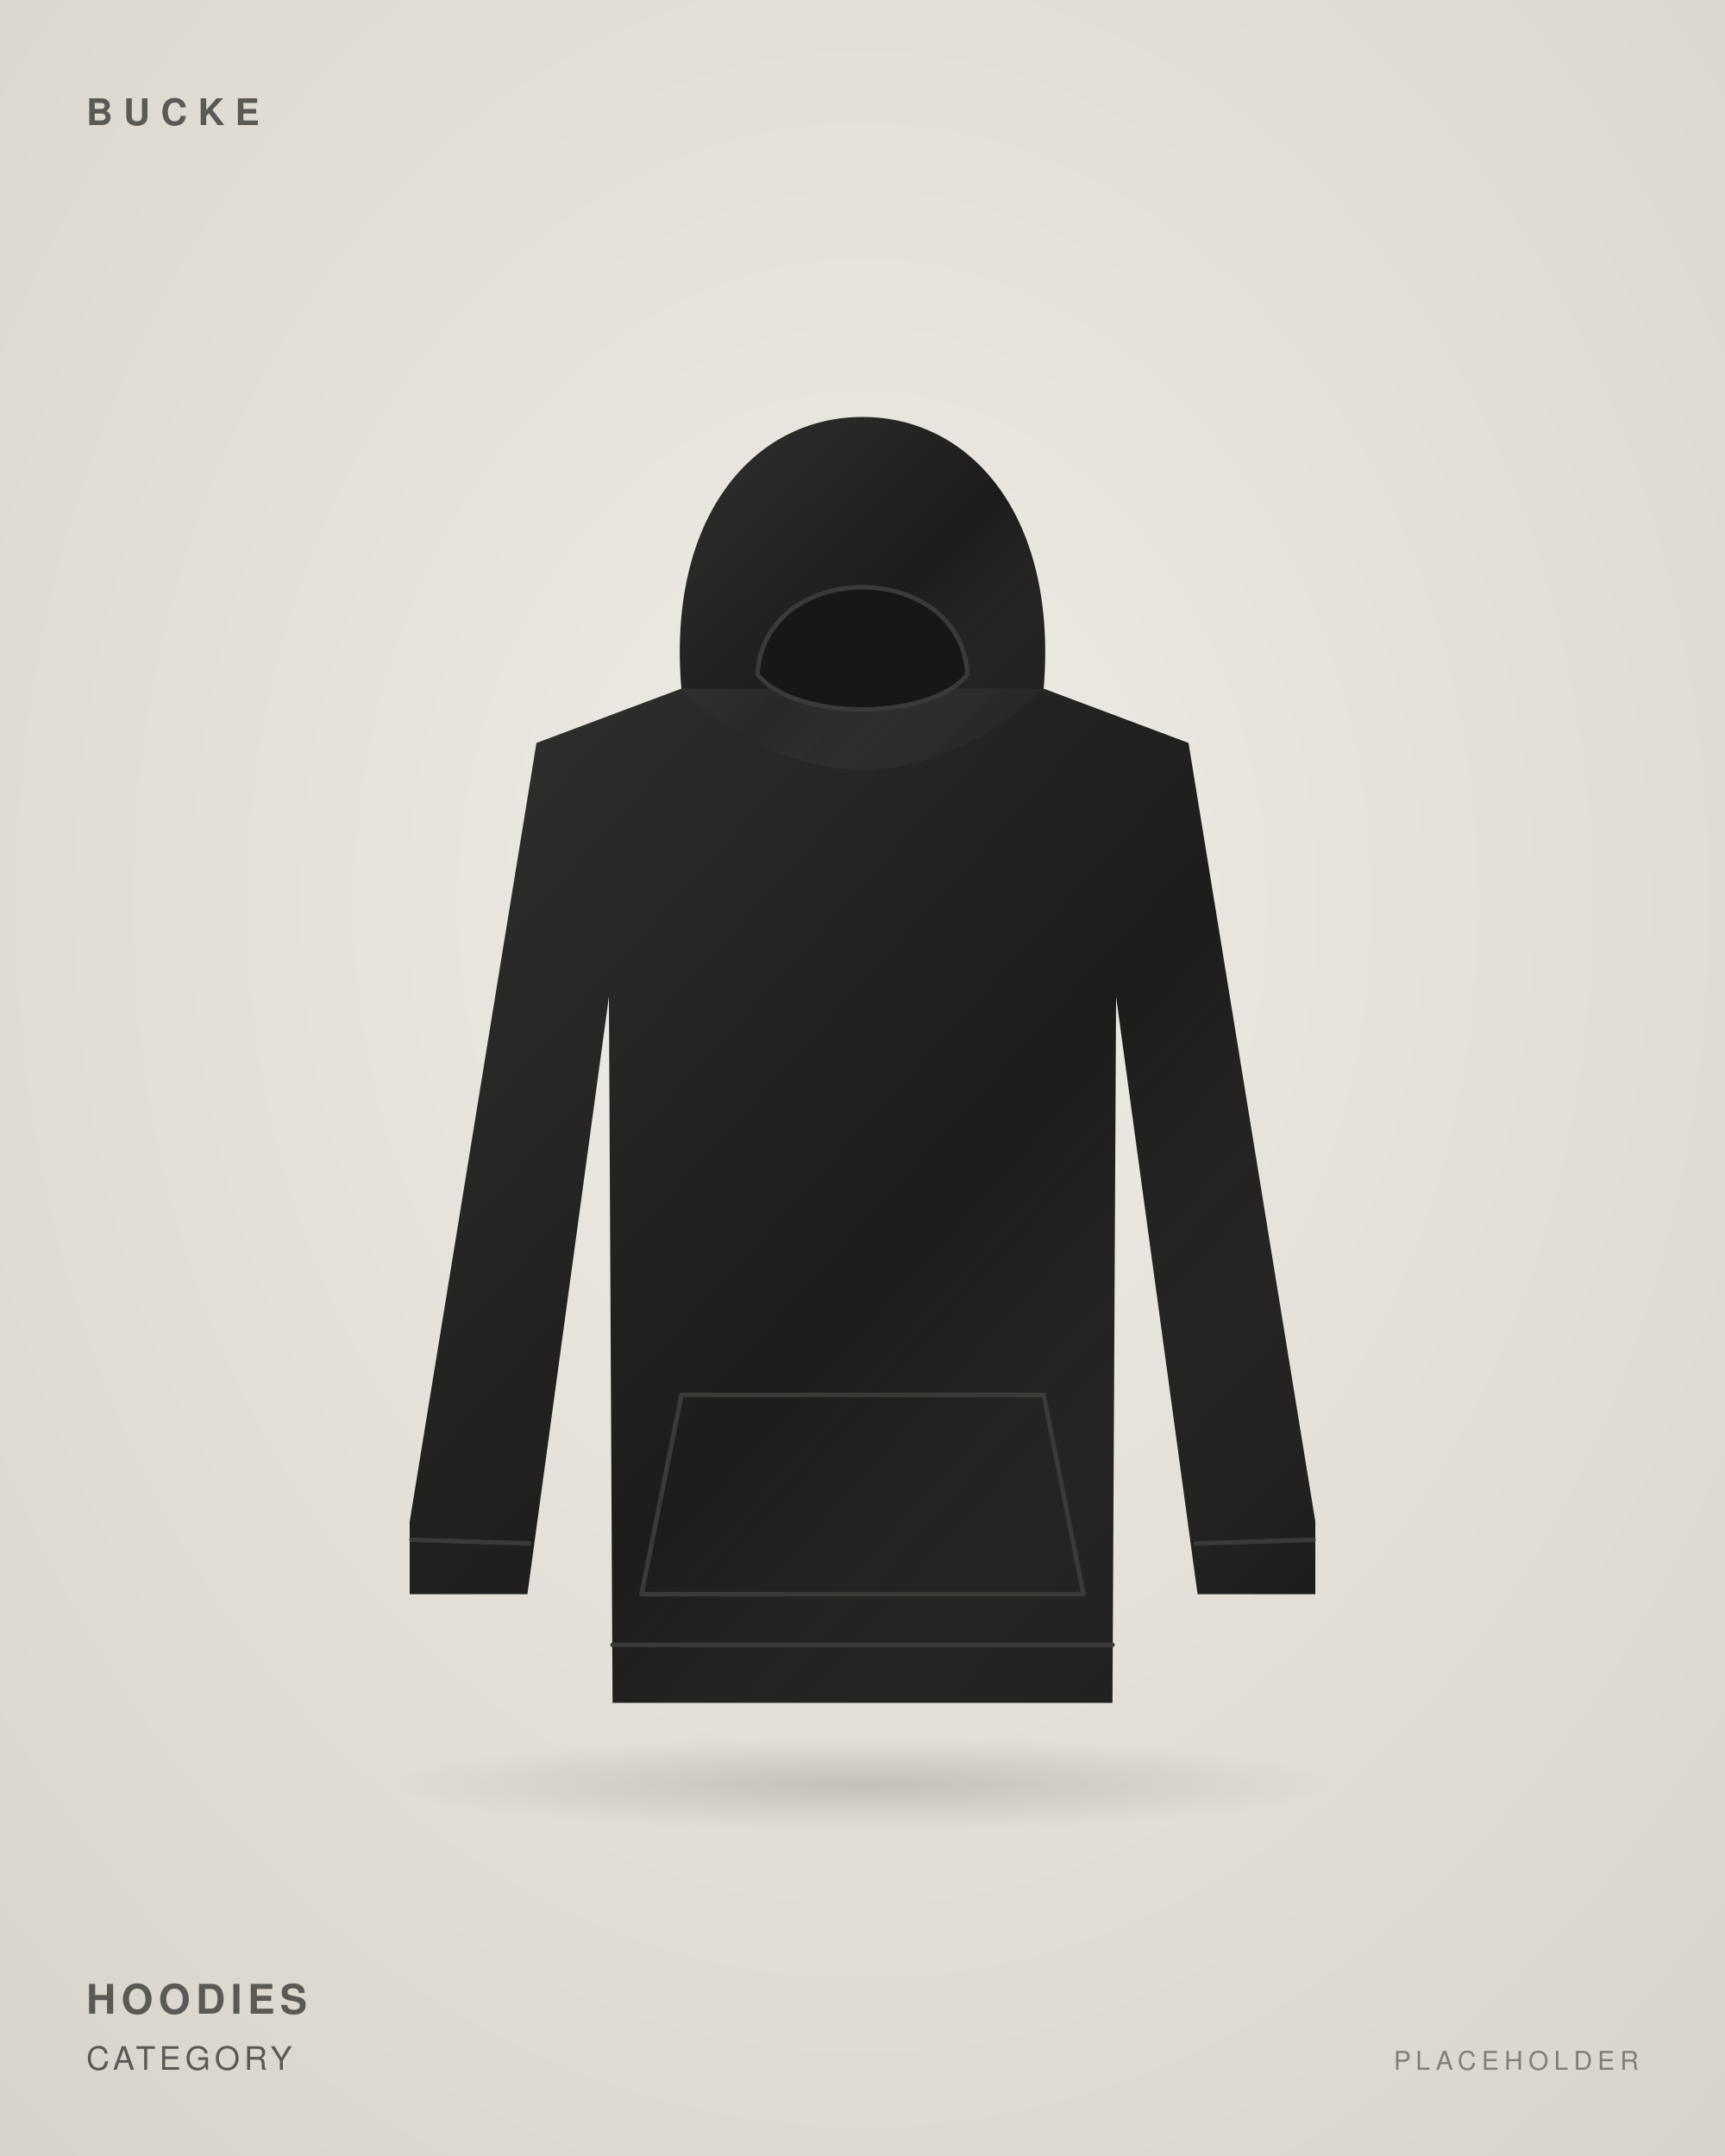
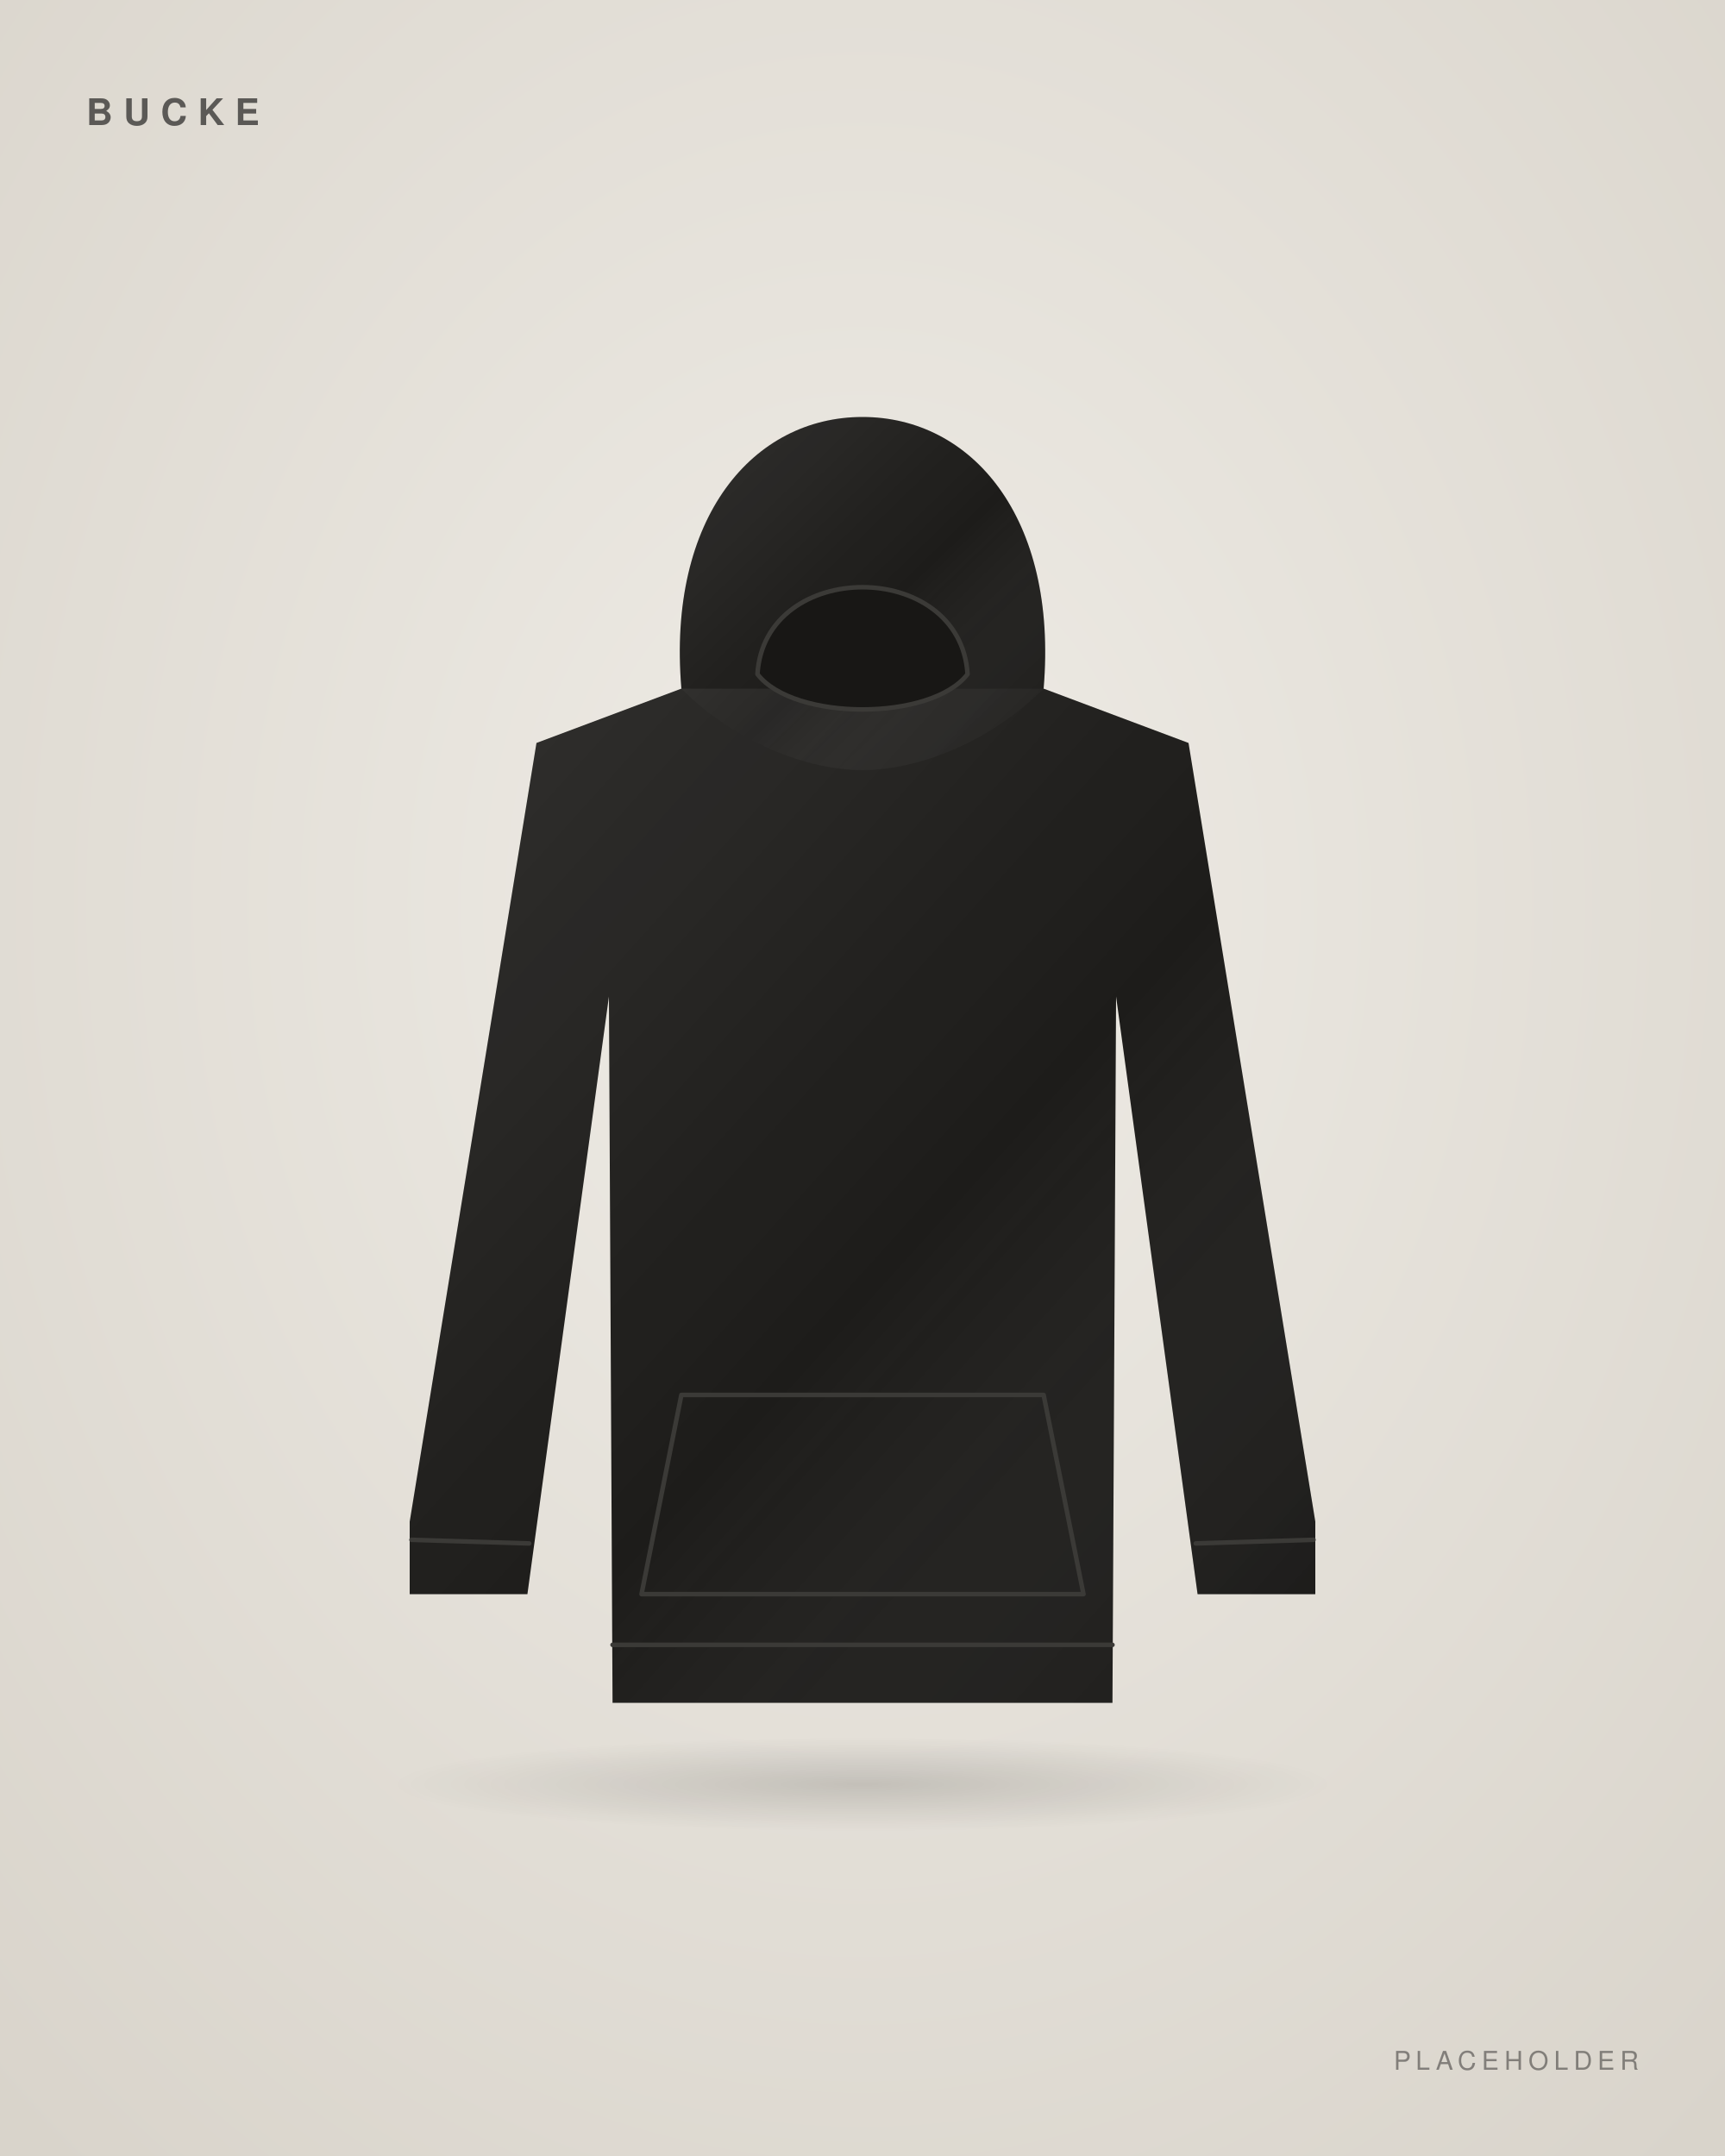
<svg xmlns="http://www.w3.org/2000/svg" viewBox="0 0 800 1000" width="800" height="1000" role="img" aria-label="Hoodies">
  <defs>
    <radialGradient id="bg" cx=".5" cy=".42" r=".75">
      <stop offset="0" stop-color="#efece6" />
      <stop offset="1" stop-color="#d9d4cb" />
    </radialGradient>
    <radialGradient id="floor" cx=".5" cy=".5" r=".5">
      <stop offset="0" stop-color="#000" stop-opacity=".14" />
      <stop offset="1" stop-color="#000" stop-opacity="0" />
    </radialGradient>
    <linearGradient id="shade-s" x1="0" y1="0" x2="1" y2="1">
      <stop offset="0" stop-color="#fff" stop-opacity=".09" />
      <stop offset=".55" stop-color="#fff" stop-opacity="0" />
      <stop offset="1" stop-color="#000" stop-opacity=".16" />
    </linearGradient>
  </defs>
  <rect width="800" height="1000" fill="url(#bg)" />
  <ellipse cx="400" cy="827.6" rx="218.4" ry="21.84" fill="url(#floor)" />
  <g transform="translate(64.0 67.4) scale(0.84)">
    <g>
      <path d="M300 300 L220 330 L150 760 L150 800 L215 800 L260 470 L262 860 L538 860 L540 470 L585 800 L650 800 L650 760 L580 330 L500 300 Z" fill="#1d1c1a" />
      <path d="M300 300 C292 205 340 150 400 150 C460 150 508 205 500 300 C470 330 430 345 400 345 C370 345 330 330 300 300 Z" fill="#1d1c1a" />
      <path d="M300 300 L220 330 L150 760 L150 800 L215 800 L260 470 L262 860 L538 860 L540 470 L585 800 L650 800 L650 760 L580 330 L500 300 Z" fill="url(#shade-s)" />
      <path d="M300 300 C292 205 340 150 400 150 C460 150 508 205 500 300 C470 330 430 345 400 345 C370 345 330 330 300 300 Z" fill="url(#shade-s)" />
      <path d="M342 292 C346 228 454 228 458 292 C438 318 362 318 342 292 Z" fill="#181715" stroke="#3b3a37" stroke-width="2.5" stroke-linejoin="round" stroke-linecap="round" />
      <path d="M300 690 H500 L522 800 H278 Z" fill="none" stroke="#3b3a37" stroke-width="2.5" stroke-linejoin="round" stroke-linecap="round" />
      <path d="M262 828 H538" fill="none" stroke="#3b3a37" stroke-width="2.5" stroke-linejoin="round" stroke-linecap="round" />
      <path d="M151 770 L216 772" fill="none" stroke="#3b3a37" stroke-width="2.5" stroke-linejoin="round" stroke-linecap="round" />
      <path d="M584 772 L649 770" fill="none" stroke="#3b3a37" stroke-width="2.5" stroke-linejoin="round" stroke-linecap="round" />
    </g>
  </g>
  <g font-family="Helvetica, Arial, sans-serif" fill="#5b5956">
    <text x="40" y="58" font-size="17" font-weight="700" letter-spacing="5">BUCKE</text>
    <text x="760" y="58" font-size="14" letter-spacing="3" text-anchor="end" />
-     <text x="40" y="934" font-size="19" font-weight="700" letter-spacing="2.5">HOODIES</text>
-     <text x="40" y="960" font-size="15" letter-spacing="2">CATEGORY</text>
    <text x="760" y="960" font-size="12" letter-spacing="2.5" text-anchor="end" opacity=".7">PLACEHOLDER</text>
  </g>
</svg>
